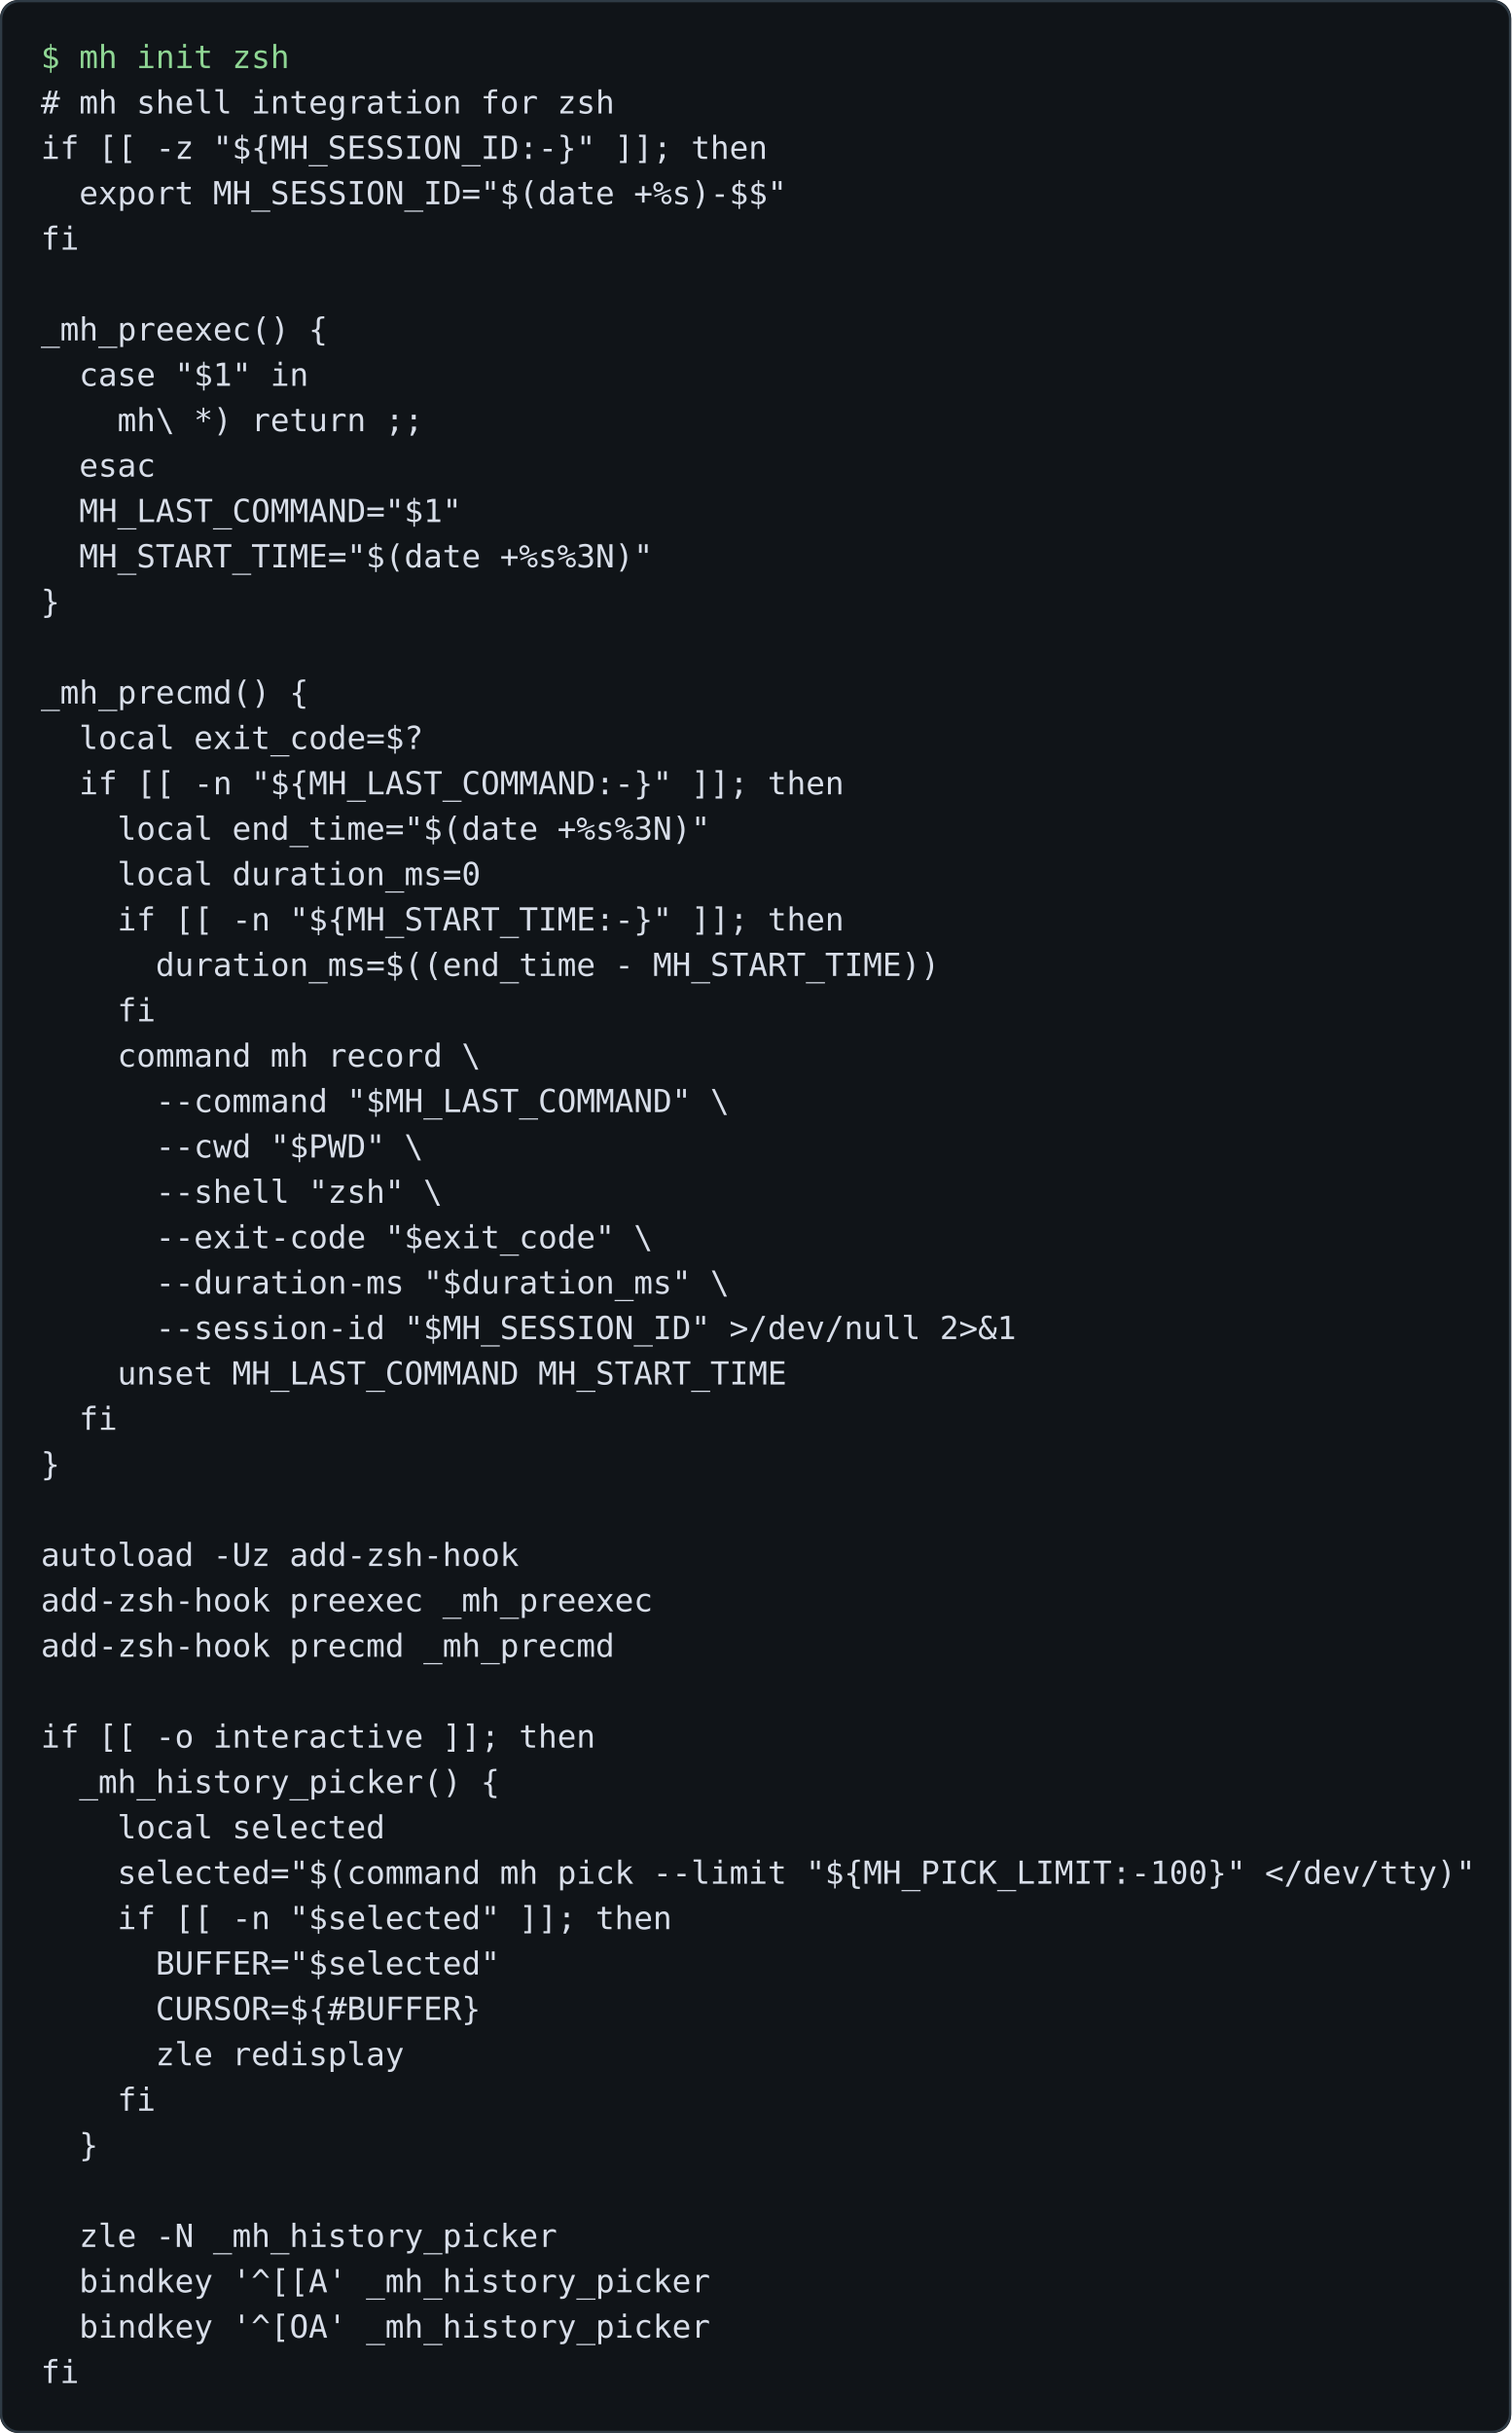
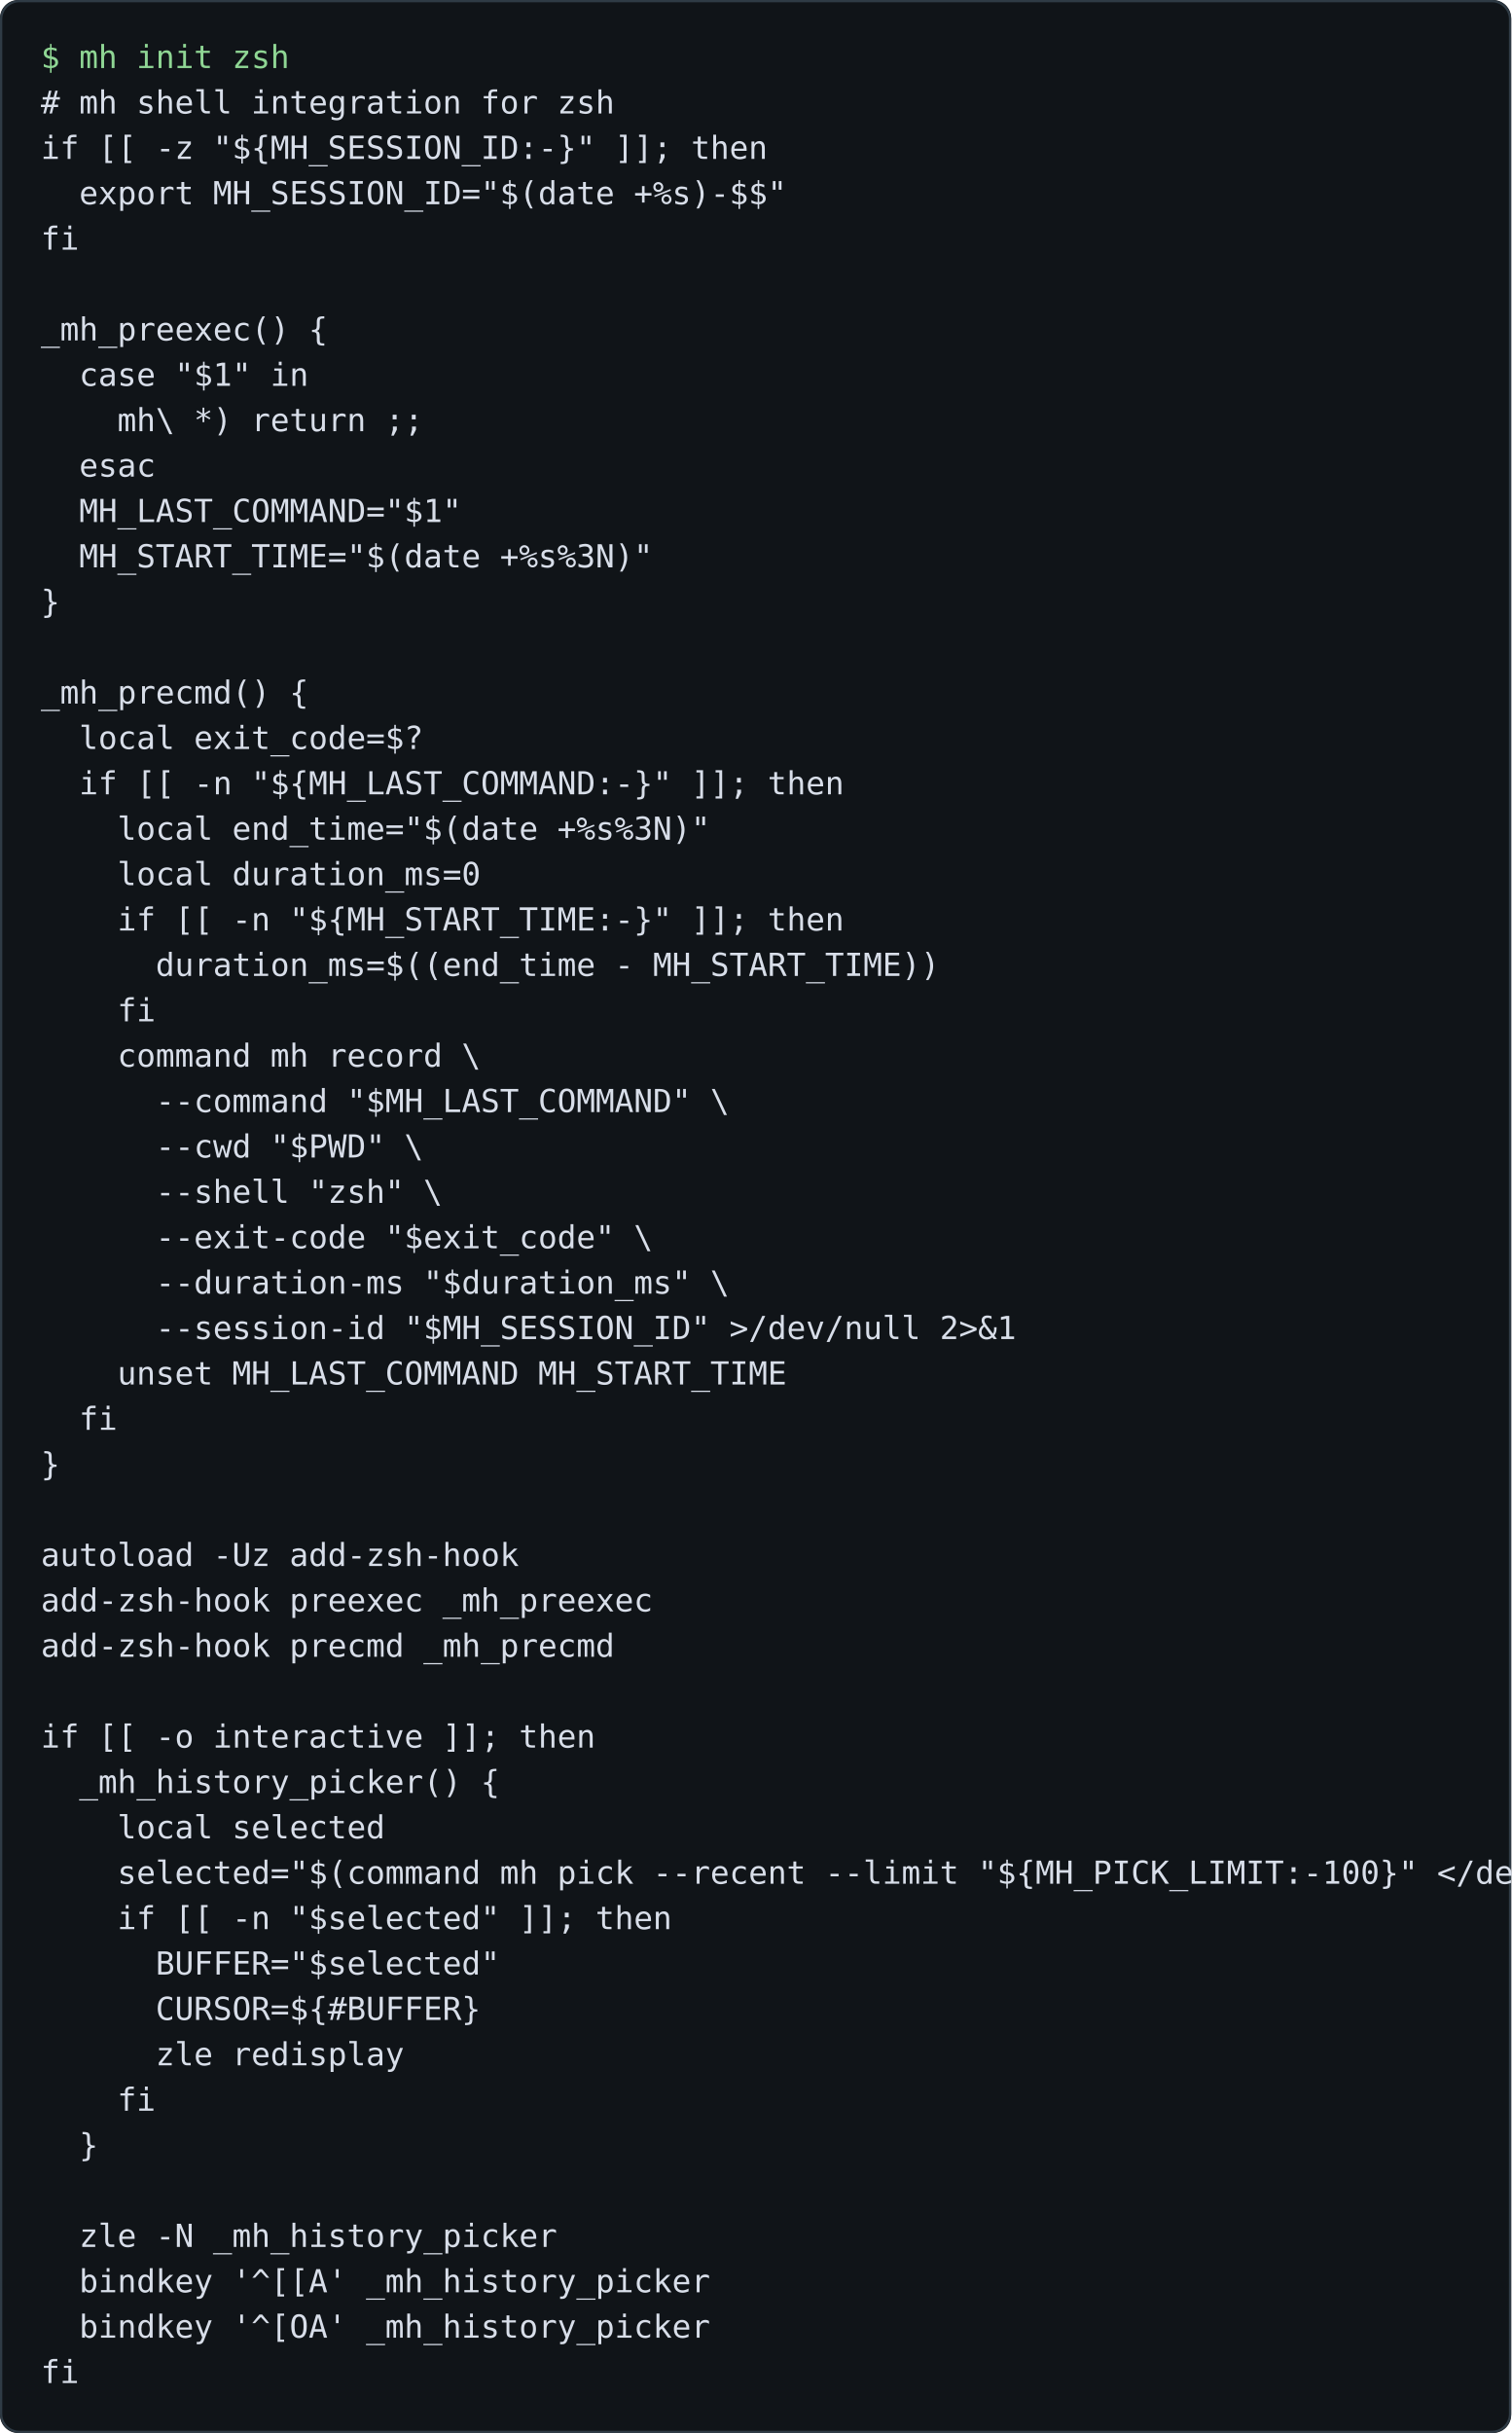
<svg xmlns="http://www.w3.org/2000/svg" width="666" height="1072" role="img">
  <rect width="100%" height="100%" rx="8" fill="#101418" />
  <rect x="0.5" y="0.5" width="665" height="1071" rx="8" fill="none" stroke="#2f3b45" />
  <g font-family="JetBrains Mono, Fira Code, Menlo, Consolas, monospace" font-size="14" xml:space="preserve">
    <text x="18" y="30" fill="#8fd694">$ mh init zsh</text>
    <text x="18" y="50" fill="#d8dee9"># mh shell integration for zsh</text>
    <text x="18" y="70" fill="#d8dee9">if [[ -z "${MH_SESSION_ID:-}" ]]; then</text>
    <text x="18" y="90" fill="#d8dee9">  export MH_SESSION_ID="$(date +%s)-$$"</text>
    <text x="18" y="110" fill="#d8dee9">fi</text>
    <text x="18" y="130" fill="#d8dee9" />
    <text x="18" y="150" fill="#d8dee9">_mh_preexec() {</text>
    <text x="18" y="170" fill="#d8dee9">  case "$1" in</text>
    <text x="18" y="190" fill="#d8dee9">    mh\ *) return ;;</text>
    <text x="18" y="210" fill="#d8dee9">  esac</text>
    <text x="18" y="230" fill="#d8dee9">  MH_LAST_COMMAND="$1"</text>
    <text x="18" y="250" fill="#d8dee9">  MH_START_TIME="$(date +%s%3N)"</text>
    <text x="18" y="270" fill="#d8dee9">}</text>
    <text x="18" y="290" fill="#d8dee9" />
    <text x="18" y="310" fill="#d8dee9">_mh_precmd() {</text>
    <text x="18" y="330" fill="#d8dee9">  local exit_code=$?</text>
    <text x="18" y="350" fill="#d8dee9">  if [[ -n "${MH_LAST_COMMAND:-}" ]]; then</text>
    <text x="18" y="370" fill="#d8dee9">    local end_time="$(date +%s%3N)"</text>
    <text x="18" y="390" fill="#d8dee9">    local duration_ms=0</text>
    <text x="18" y="410" fill="#d8dee9">    if [[ -n "${MH_START_TIME:-}" ]]; then</text>
    <text x="18" y="430" fill="#d8dee9">      duration_ms=$((end_time - MH_START_TIME))</text>
    <text x="18" y="450" fill="#d8dee9">    fi</text>
    <text x="18" y="470" fill="#d8dee9">    command mh record \</text>
    <text x="18" y="490" fill="#d8dee9">      --command "$MH_LAST_COMMAND" \</text>
    <text x="18" y="510" fill="#d8dee9">      --cwd "$PWD" \</text>
    <text x="18" y="530" fill="#d8dee9">      --shell "zsh" \</text>
    <text x="18" y="550" fill="#d8dee9">      --exit-code "$exit_code" \</text>
    <text x="18" y="570" fill="#d8dee9">      --duration-ms "$duration_ms" \</text>
    <text x="18" y="590" fill="#d8dee9">      --session-id "$MH_SESSION_ID" &gt;/dev/null 2&gt;&amp;1</text>
    <text x="18" y="610" fill="#d8dee9">    unset MH_LAST_COMMAND MH_START_TIME</text>
    <text x="18" y="630" fill="#d8dee9">  fi</text>
    <text x="18" y="650" fill="#d8dee9">}</text>
    <text x="18" y="670" fill="#d8dee9" />
    <text x="18" y="690" fill="#d8dee9">autoload -Uz add-zsh-hook</text>
    <text x="18" y="710" fill="#d8dee9">add-zsh-hook preexec _mh_preexec</text>
    <text x="18" y="730" fill="#d8dee9">add-zsh-hook precmd _mh_precmd</text>
    <text x="18" y="750" fill="#d8dee9" />
    <text x="18" y="770" fill="#d8dee9">if [[ -o interactive ]]; then</text>
    <text x="18" y="790" fill="#d8dee9">  _mh_history_picker() {</text>
    <text x="18" y="810" fill="#d8dee9">    local selected</text>
-     <text x="18" y="830" fill="#d8dee9">    selected="$(command mh pick --limit "${MH_PICK_LIMIT:-100}" &lt;/dev/tty)"</text>
+     <text x="18" y="830" fill="#d8dee9">    selected="$(command mh pick --recent --limit "${MH_PICK_LIMIT:-100}" &lt;/dev/tty)"</text>
    <text x="18" y="850" fill="#d8dee9">    if [[ -n "$selected" ]]; then</text>
    <text x="18" y="870" fill="#d8dee9">      BUFFER="$selected"</text>
    <text x="18" y="890" fill="#d8dee9">      CURSOR=${#BUFFER}</text>
    <text x="18" y="910" fill="#d8dee9">      zle redisplay</text>
    <text x="18" y="930" fill="#d8dee9">    fi</text>
    <text x="18" y="950" fill="#d8dee9">  }</text>
    <text x="18" y="970" fill="#d8dee9" />
    <text x="18" y="990" fill="#d8dee9">  zle -N _mh_history_picker</text>
    <text x="18" y="1010" fill="#d8dee9">  bindkey '^[[A' _mh_history_picker</text>
    <text x="18" y="1030" fill="#d8dee9">  bindkey '^[OA' _mh_history_picker</text>
    <text x="18" y="1050" fill="#d8dee9">fi</text>
  </g>
</svg>
